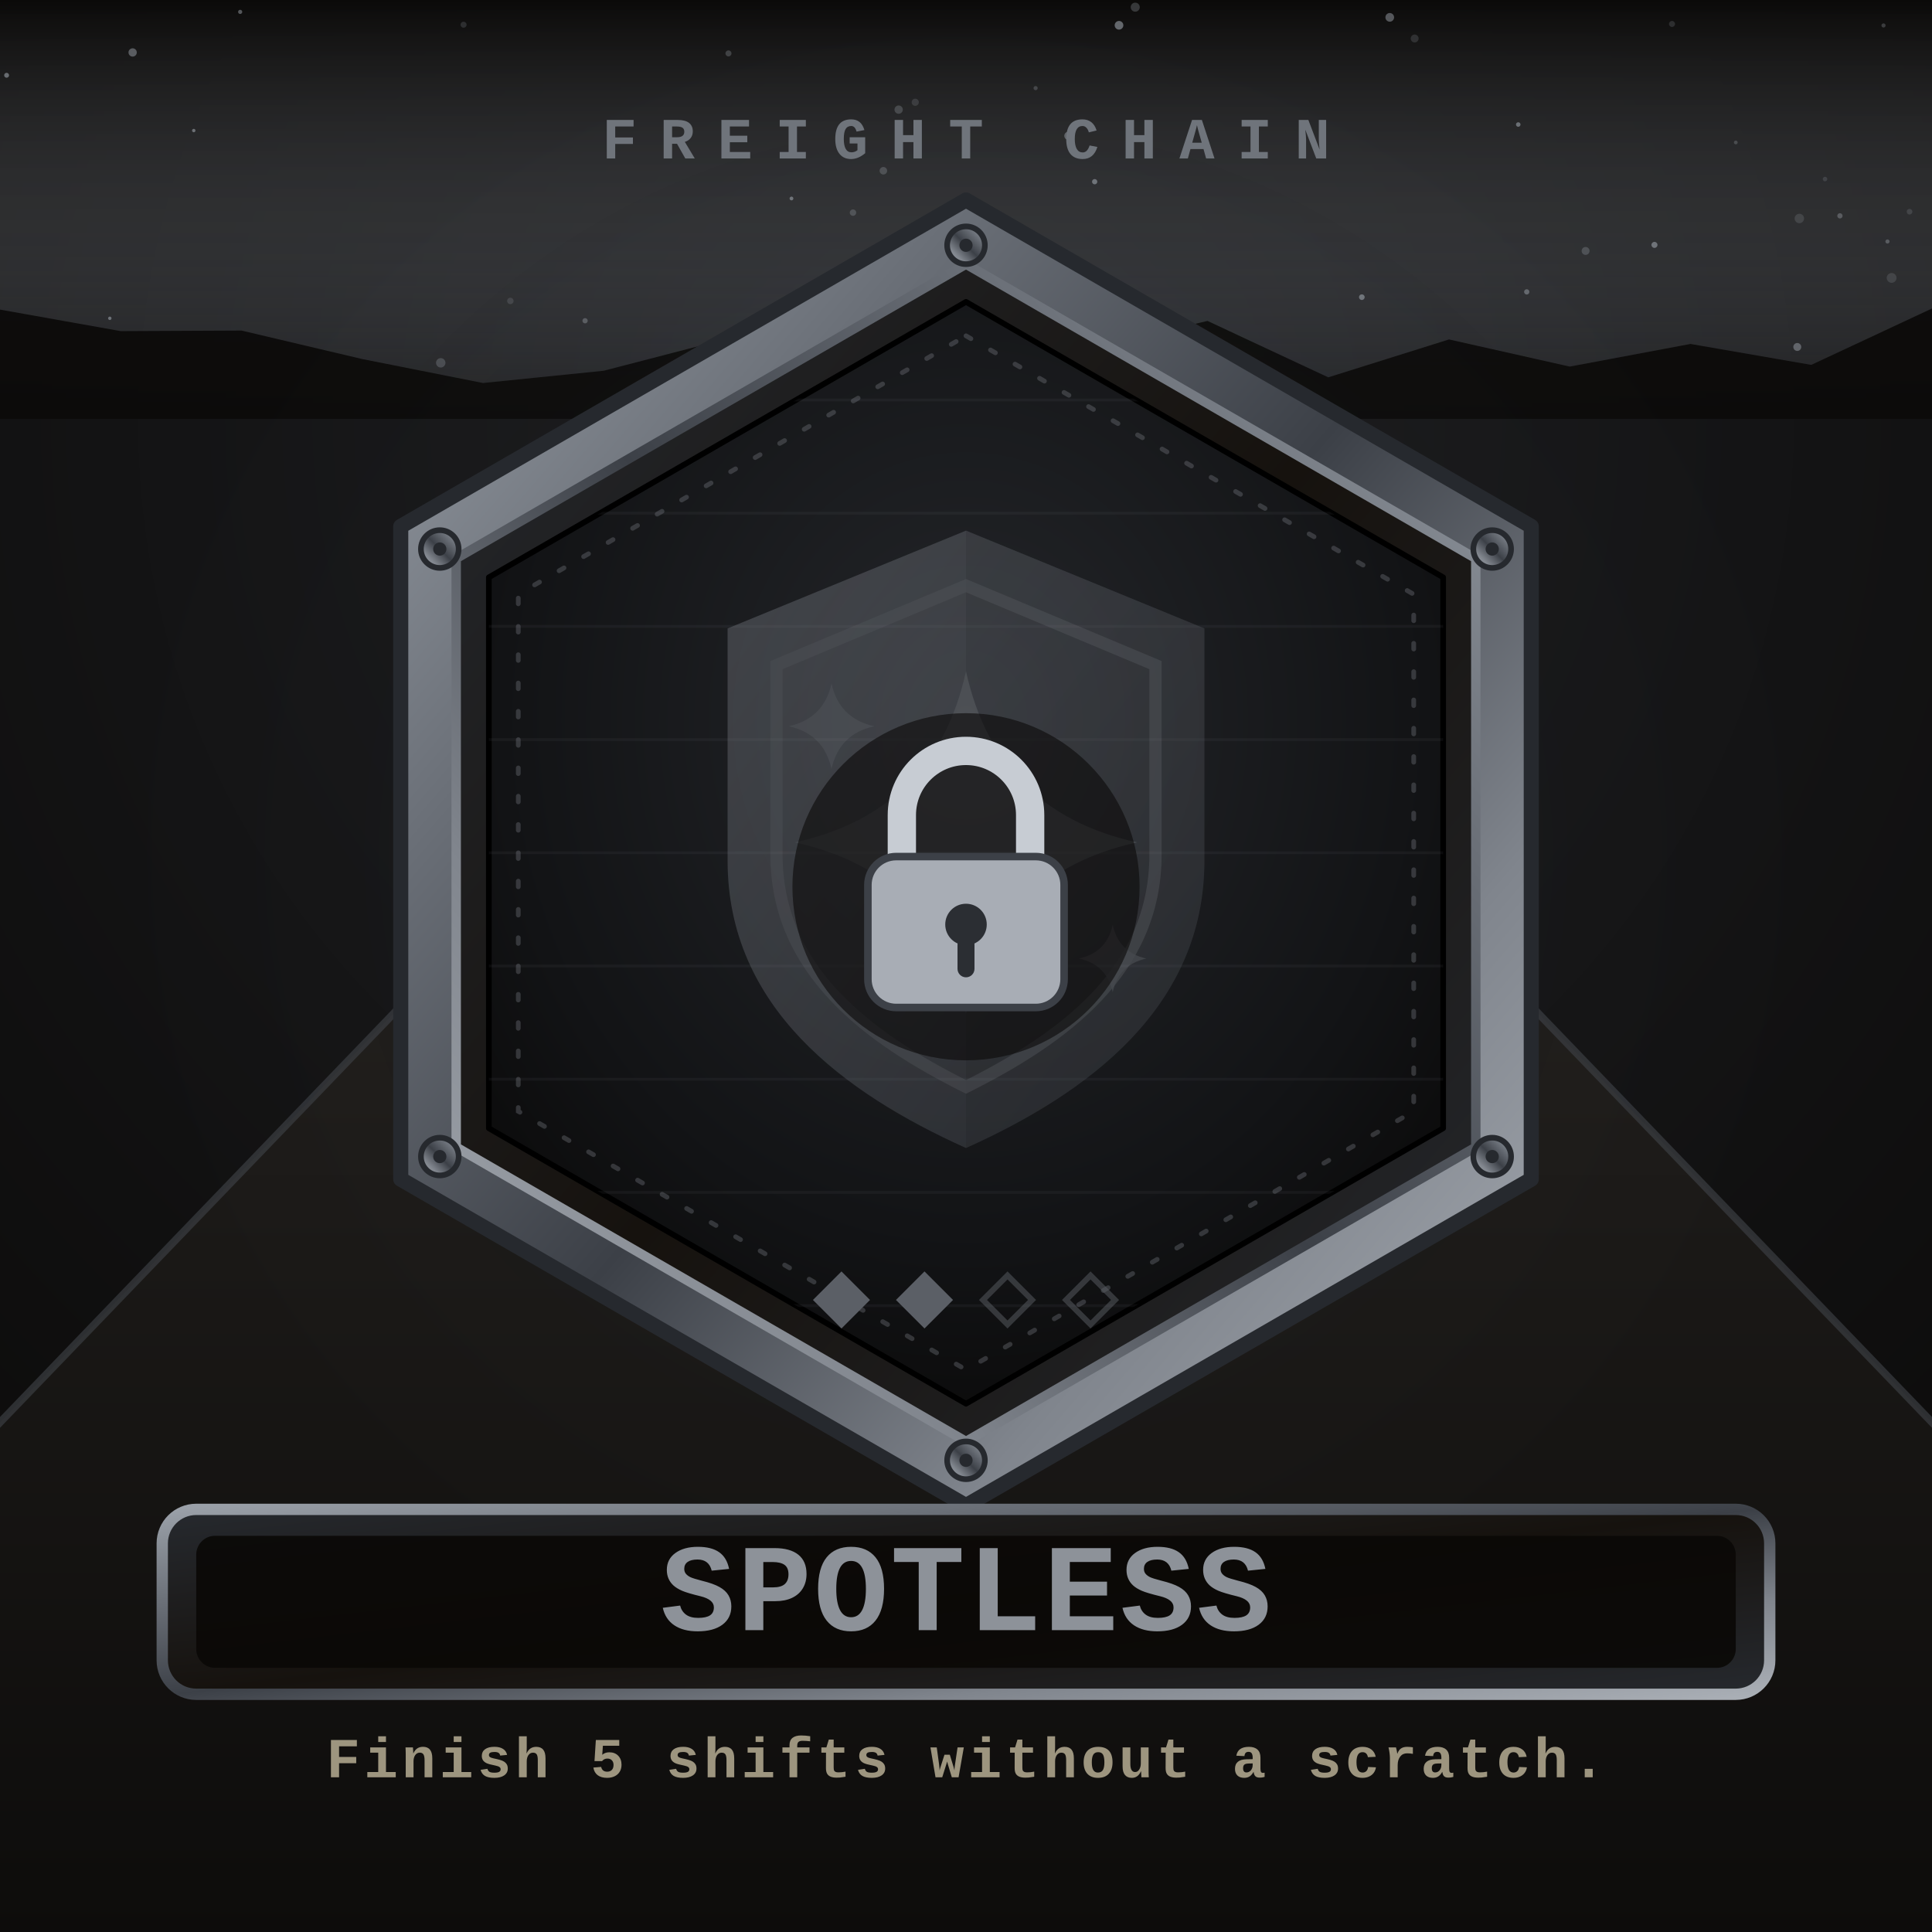
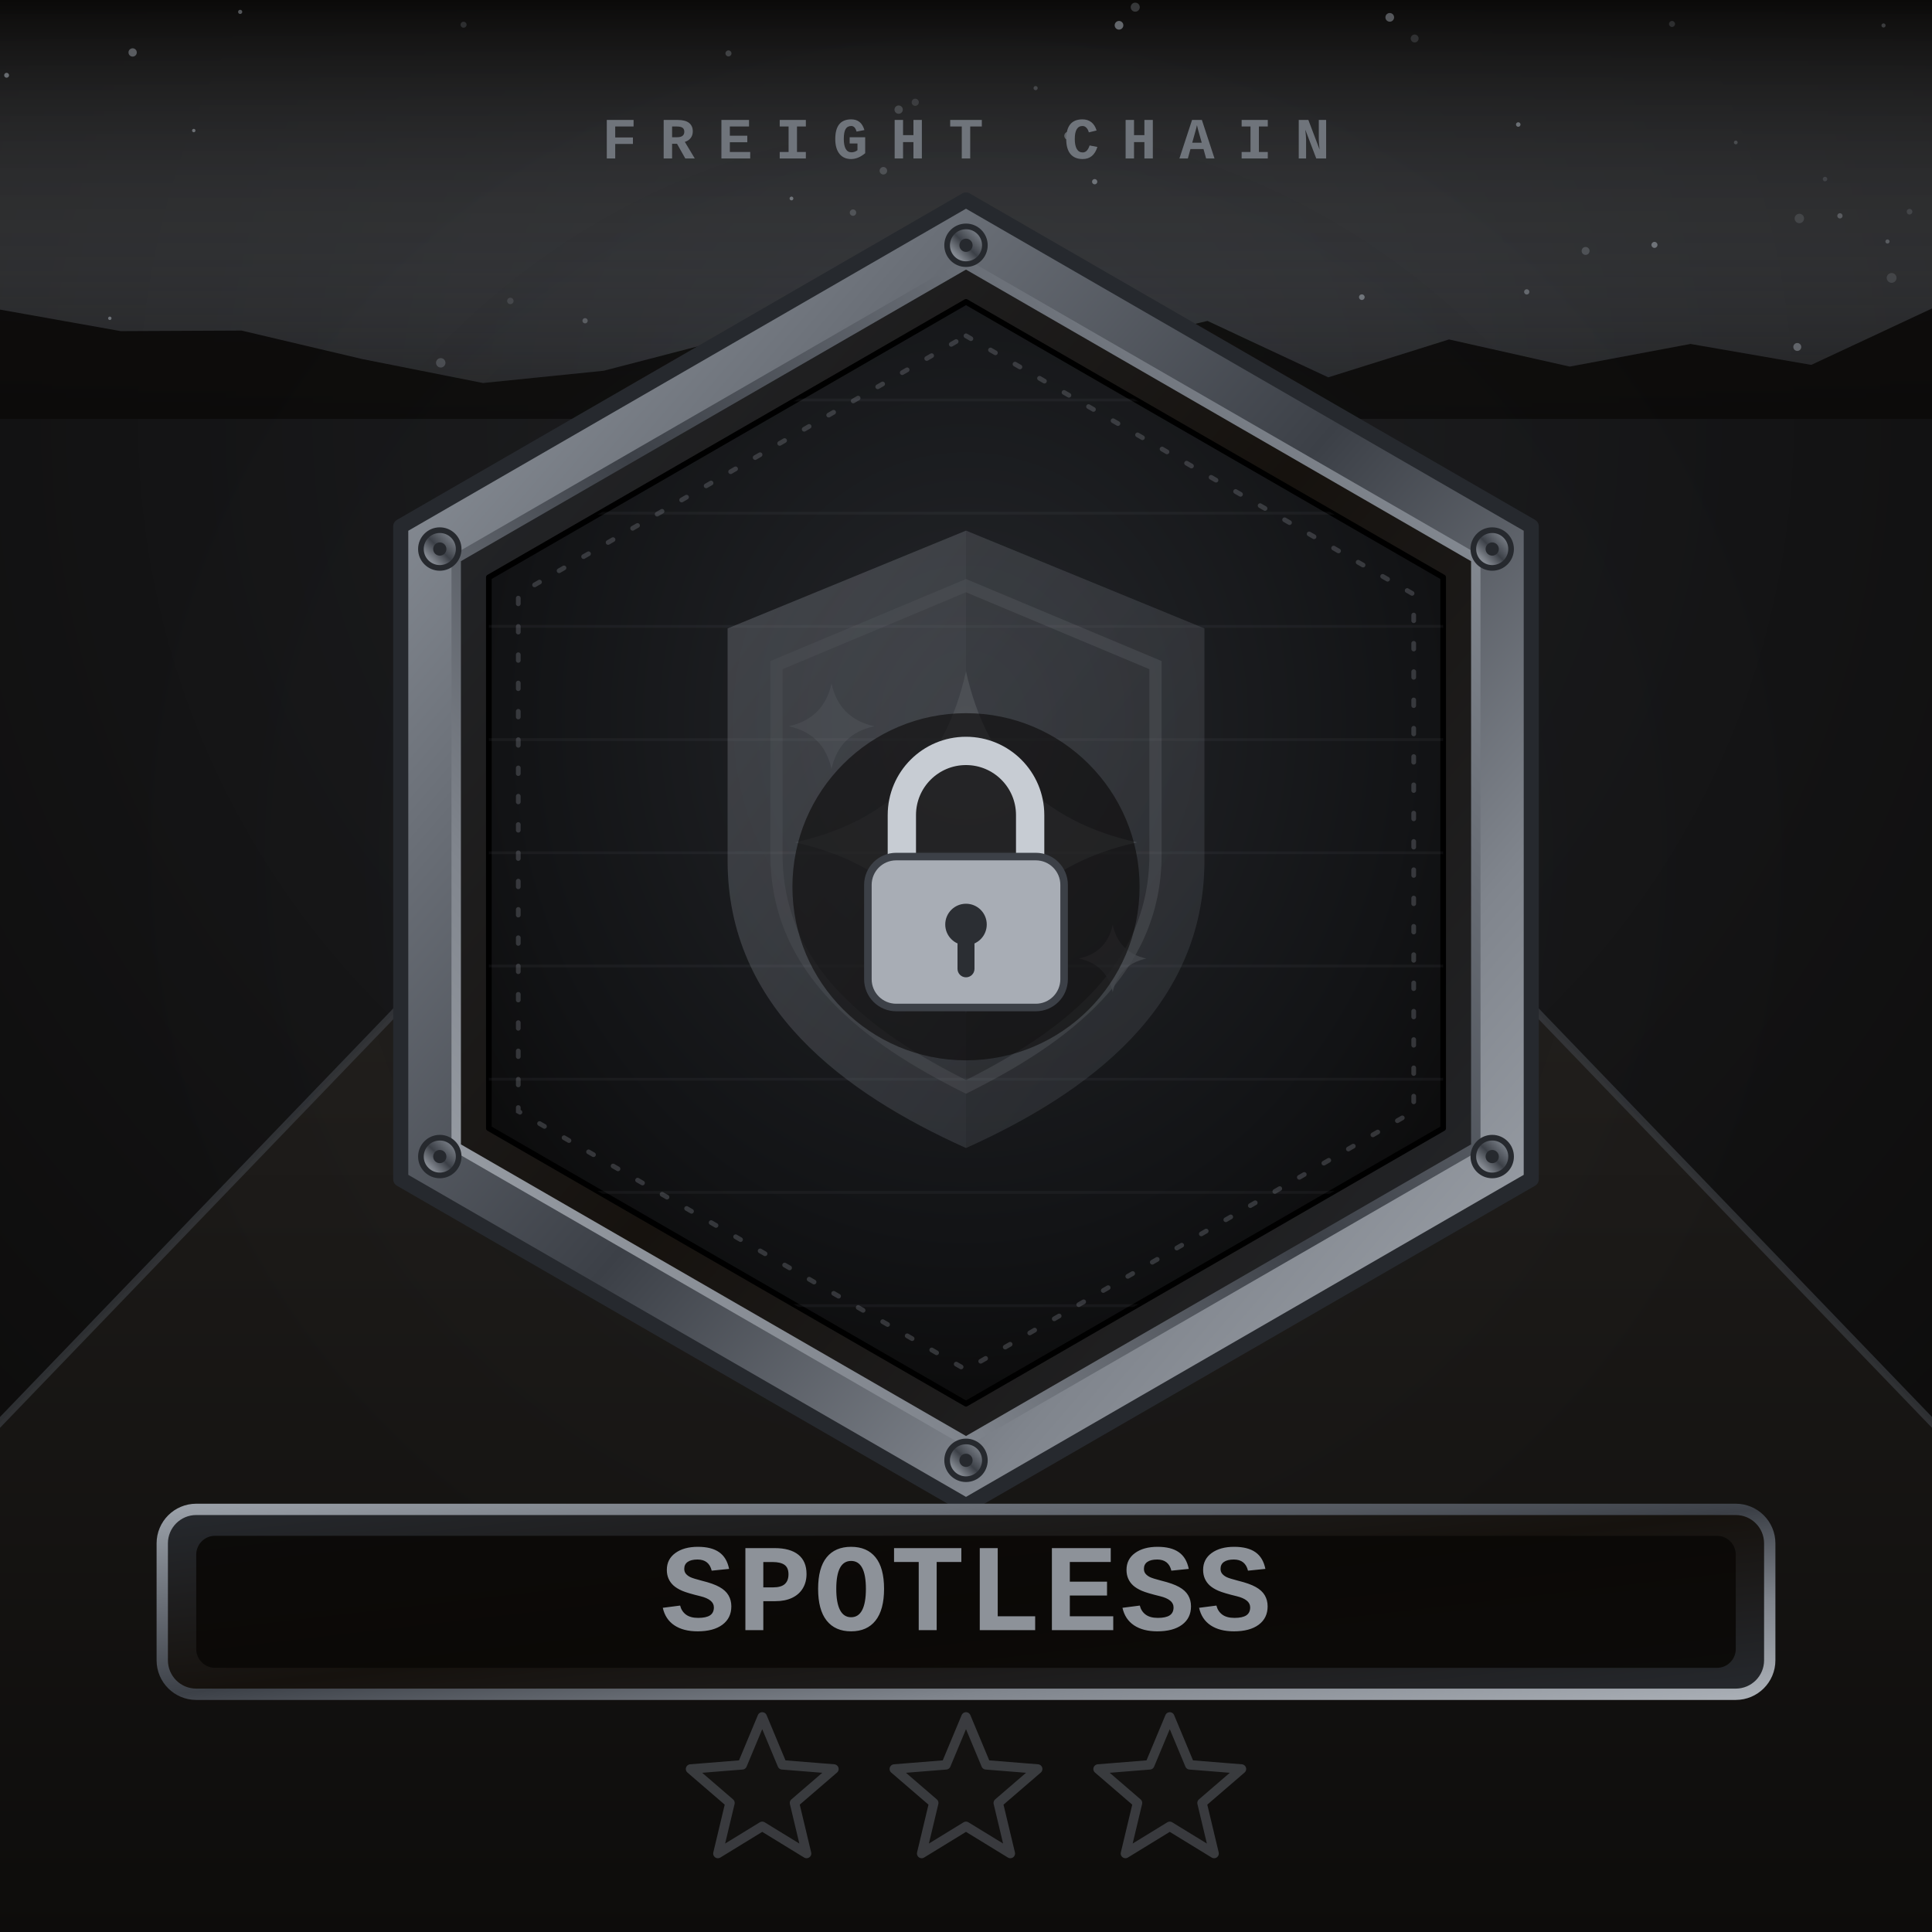
<svg xmlns="http://www.w3.org/2000/svg" width="1024" height="1024" viewBox="0 0 1024 1024" role="img" aria-label="Spotless – Freight Chain achievement (locked)">
  <defs>
    <radialGradient id="bg" cx="50%" cy="22%" r="85%">
      <stop offset="0" stop-color="#1c1d20" />
      <stop offset="1" stop-color="#0b0a09" />
    </radialGradient>
    <linearGradient id="sky" x1="0" y1="0" x2="0" y2="1">
      <stop offset="0" stop-color="#0b0a09" />
      <stop offset="1" stop-color="#7b7f86" stop-opacity="0.1" />
    </linearGradient>
    <linearGradient id="road" x1="0" y1="0" x2="0" y2="1">
      <stop offset="0" stop-color="#2a2724" />
      <stop offset="1" stop-color="#0d0c0b" />
    </linearGradient>
    <linearGradient id="rim" x1="0" y1="0" x2="1" y2="1">
      <stop offset="0%" stop-color="#9aa0a8" />
      <stop offset="25%" stop-color="#6a6f77" />
      <stop offset="50%" stop-color="#3c4047" />
      <stop offset="75%" stop-color="#80858d" />
      <stop offset="100%" stop-color="#a9aeb5" />
    </linearGradient>
    <linearGradient id="rimB" x1="1" y1="0" x2="0" y2="1">
      <stop offset="0%" stop-color="#9aa0a8" />
      <stop offset="25%" stop-color="#6a6f77" />
      <stop offset="50%" stop-color="#3c4047" />
      <stop offset="75%" stop-color="#80858d" />
      <stop offset="100%" stop-color="#a9aeb5" />
    </linearGradient>
    <linearGradient id="bevel" x1="0" y1="0" x2="1" y2="1">
      <stop offset="0" stop-color="#26292e" />
      <stop offset=".5" stop-color="#16120e" />
      <stop offset="1" stop-color="#26292e" />
    </linearGradient>
    <radialGradient id="plate" cx="50%" cy="38%" r="75%">
      <stop offset="0" stop-color="#24262a" />
      <stop offset=".65" stop-color="#121315" />
      <stop offset="1" stop-color="#070605" />
    </radialGradient>
    <radialGradient id="halo" cx="50%" cy="50%" r="50%">
      <stop offset="0" stop-color="#7b7f86" stop-opacity="0.06" />
      <stop offset="1" stop-color="#7b7f86" stop-opacity="0" />
    </radialGradient>
    <linearGradient id="ga" x1="0" y1="0" x2="1" y2="1">
      <stop offset="0" stop-color="#8b9099" />
      <stop offset="1" stop-color="#4c5058" />
    </linearGradient>
    <linearGradient id="sheen" x1="0" y1="0" x2="1" y2="1">
      <stop offset="0" stop-color="#fff" stop-opacity="0" />
      <stop offset=".45" stop-color="#fff" stop-opacity="0" />
      <stop offset=".5" stop-color="#fff" stop-opacity="0" />
      <stop offset=".56" stop-color="#fff" stop-opacity="0" />
      <stop offset="1" stop-color="#fff" stop-opacity="0" />
    </linearGradient>
    <filter id="glow" x="-30%" y="-30%" width="160%" height="160%">
      <feGaussianBlur stdDeviation="9" result="b" />
      <feMerge>
        <feMergeNode in="b" />
        <feMergeNode in="SourceGraphic" />
      </feMerge>
    </filter>
  </defs>
  <rect width="1024" height="1024" fill="url(#bg)" />
  <rect width="1024" height="222" fill="url(#sky)" />
  <circle cx="386.1" cy="28.3" r="1.6" fill="#9aa0a8" opacity="0.3" />
  <circle cx="576.1" cy="184.6" r="1.2" fill="#9aa0a8" opacity="0.6" />
  <circle cx="3.5" cy="39.9" r="1.3" fill="#9aa0a8" opacity="0.6" />
  <circle cx="476.3" cy="58.1" r="2.2" fill="#9aa0a8" opacity="0.3" />
  <circle cx="952.6" cy="183.9" r="2.1" fill="#9aa0a8" opacity="0.5" />
  <circle cx="548.9" cy="46.7" r="1.1" fill="#9aa0a8" opacity="0.3" />
  <circle cx="749.8" cy="20.4" r="2.1" fill="#9aa0a8" opacity="0.2" />
  <circle cx="557.9" cy="170.7" r="2.3" fill="#9aa0a8" opacity="0.4" />
  <circle cx="601.7" cy="3.8" r="2.4" fill="#9aa0a8" opacity="0.3" />
  <circle cx="967.3" cy="94.9" r="1.2" fill="#9aa0a8" opacity="0.2" />
  <circle cx="566.3" cy="72" r="2.2" fill="#9aa0a8" opacity="0.5" />
  <circle cx="58.2" cy="168.7" r="0.9" fill="#9aa0a8" opacity="0.6" />
  <circle cx="453.4" cy="167.4" r="2" fill="#9aa0a8" opacity="0.5" />
  <circle cx="485.1" cy="54.2" r="1.9" fill="#9aa0a8" opacity="0.2" />
  <circle cx="886.2" cy="12.7" r="1.6" fill="#9aa0a8" opacity="0.2" />
  <circle cx="529.9" cy="139.4" r="1.9" fill="#9aa0a8" opacity="0.4" />
  <circle cx="1002.6" cy="147.3" r="2.6" fill="#9aa0a8" opacity="0.2" />
  <circle cx="593.1" cy="13.4" r="2.3" fill="#9aa0a8" opacity="0.6" />
  <circle cx="665.6" cy="208.3" r="0.9" fill="#9aa0a8" opacity="0.4" />
  <circle cx="809.2" cy="154.7" r="1.4" fill="#9aa0a8" opacity="0.5" />
  <circle cx="270.5" cy="159.5" r="1.7" fill="#9aa0a8" opacity="0.2" />
  <circle cx="419.5" cy="105.2" r="1" fill="#9aa0a8" opacity="0.6" />
  <circle cx="975.2" cy="114.4" r="1.4" fill="#9aa0a8" opacity="0.4" />
  <circle cx="721.8" cy="157.5" r="1.5" fill="#9aa0a8" opacity="0.6" />
  <circle cx="1012.1" cy="112.2" r="1.5" fill="#9aa0a8" opacity="0.2" />
  <circle cx="840.4" cy="133" r="2.1" fill="#9aa0a8" opacity="0.3" />
  <circle cx="102.7" cy="69.2" r="0.9" fill="#9aa0a8" opacity="0.6" />
  <circle cx="580.2" cy="96.3" r="1.4" fill="#9aa0a8" opacity="0.6" />
  <circle cx="361" cy="214.8" r="1.6" fill="#9aa0a8" opacity="0.3" />
  <circle cx="127.3" cy="6.3" r="1.1" fill="#9aa0a8" opacity="0.5" />
  <circle cx="233.6" cy="192.3" r="2.5" fill="#9aa0a8" opacity="0.3" />
  <circle cx="920" cy="75.5" r="1" fill="#9aa0a8" opacity="0.3" />
  <circle cx="535.6" cy="145" r="1.2" fill="#9aa0a8" opacity="0.2" />
  <circle cx="1000.4" cy="128" r="1.1" fill="#9aa0a8" opacity="0.4" />
  <circle cx="953.7" cy="115.8" r="2.5" fill="#9aa0a8" opacity="0.2" />
  <circle cx="804.7" cy="66" r="1.2" fill="#9aa0a8" opacity="0.6" />
  <circle cx="310.1" cy="170" r="1.4" fill="#9aa0a8" opacity="0.4" />
  <circle cx="70.3" cy="27.8" r="2.2" fill="#9aa0a8" opacity="0.5" />
  <circle cx="876.9" cy="129.8" r="1.6" fill="#9aa0a8" opacity="0.6" />
  <circle cx="452.1" cy="112.7" r="1.7" fill="#9aa0a8" opacity="0.3" />
  <circle cx="490.2" cy="172.5" r="2.3" fill="#9aa0a8" opacity="0.5" />
  <circle cx="508.7" cy="199.8" r="2.2" fill="#9aa0a8" opacity="0.5" />
  <circle cx="736.6" cy="9.2" r="2.3" fill="#9aa0a8" opacity="0.5" />
  <circle cx="468.2" cy="90.5" r="2" fill="#9aa0a8" opacity="0.3" />
  <circle cx="998.3" cy="13.5" r="1.1" fill="#9aa0a8" opacity="0.3" />
  <circle cx="245.7" cy="13.1" r="1.6" fill="#9aa0a8" opacity="0.2" />
  <path d="M0 222L0 164.1L64 175.5L128 175.2L192 190.3L256 203L320 196.5L384 179.9L448 183.4L512 166.6L576 185.1L640 170.1L704 200L768 179.9L832 194.3L896 182.3L960 193.4L1024 163.5L1024 222Z" fill="#0a0908" opacity=".9" />
  <polygon points="512,222 -260,1024 1284,1024" fill="url(#road)" />
  <line x1="512" y1="222" x2="-260" y2="1024" stroke="#3a3d42" stroke-width="4" opacity=".7" />
  <line x1="512" y1="222" x2="1284" y2="1024" stroke="#3a3d42" stroke-width="4" opacity=".7" />
  <polygon points="510.4,222.9 513.6,222.9 514.1,247 509.9,247" fill="#5b5f66" opacity="0.5" />
  <polygon points="508.8,296.6 515.2,296.6 516.4,349.9 507.6,349.9" fill="#5b5f66" opacity="0.5" />
  <polygon points="505.8,428.4 518.2,428.4 519.8,502.4 504.2,502.4" fill="#5b5f66" opacity="0.5" />
  <polygon points="501.9,603.9 522.1,603.9 524.1,695.3 499.9,695.3" fill="#5b5f66" opacity="0.5" />
  <circle cx="512" cy="452" r="470" fill="url(#halo)" />
  <text x="512" y="84" text-anchor="middle" font-family="ui-monospace,'SF Mono',Menlo,Consolas,'Liberation Mono','DejaVu Sans Mono',monospace" font-size="31" font-weight="700" fill="#6f747b" letter-spacing="12">FREIGHT CHAIN</text>
  <polygon points="512,106 811.6,279 811.6,625 512,798 212.4,625 212.4,279" fill="url(#rim)" stroke="#26292e" stroke-width="8" stroke-linejoin="round" />
  <polygon points="512,140 782.2,296 782.2,608 512,764 241.8,608 241.8,296" fill="url(#bevel)" stroke="url(#rimB)" stroke-width="5" stroke-linejoin="round" />
  <polygon points="512,160 764.9,306 764.9,598 512,744 259.1,598 259.1,306" fill="url(#plate)" stroke="#000" stroke-width="3" stroke-linejoin="round" />
  <g stroke="#7b7f86" stroke-width="1.5" opacity="0.08" clip-path="url(#cl)">
    <line x1="212" y1="212" x2="812" y2="212" />
    <line x1="212" y1="272" x2="812" y2="272" />
    <line x1="212" y1="332" x2="812" y2="332" />
    <line x1="212" y1="392" x2="812" y2="392" />
    <line x1="212" y1="452" x2="812" y2="452" />
    <line x1="212" y1="512" x2="812" y2="512" />
    <line x1="212" y1="572" x2="812" y2="572" />
    <line x1="212" y1="632" x2="812" y2="632" />
    <line x1="212" y1="692" x2="812" y2="692" />
  </g>
  <clipPath id="cl">
    <polygon points="512,160 764.9,306 764.9,598 512,744 259.1,598 259.1,306" />
  </clipPath>
  <polygon points="512,178 749.3,315 749.3,589 512,726 274.7,589 274.7,315" fill="none" stroke="#7b7f86" stroke-width="2.5" stroke-dasharray="3 12" stroke-linecap="round" opacity="0.35" />
  <circle cx="512" cy="130" r="10" fill="url(#rimB)" stroke="#26292e" stroke-width="3" />
  <circle cx="512" cy="130" r="3.5" fill="#26292e" />
  <circle cx="790.9" cy="291" r="10" fill="url(#rimB)" stroke="#26292e" stroke-width="3" />
  <circle cx="790.9" cy="291" r="3.5" fill="#26292e" />
  <circle cx="790.9" cy="613" r="10" fill="url(#rimB)" stroke="#26292e" stroke-width="3" />
  <circle cx="790.9" cy="613" r="3.5" fill="#26292e" />
  <circle cx="512" cy="774" r="10" fill="url(#rimB)" stroke="#26292e" stroke-width="3" />
  <circle cx="512" cy="774" r="3.5" fill="#26292e" />
  <circle cx="233.1" cy="613" r="10" fill="url(#rimB)" stroke="#26292e" stroke-width="3" />
  <circle cx="233.1" cy="613" r="3.5" fill="#26292e" />
  <circle cx="233.1" cy="291" r="10" fill="url(#rimB)" stroke="#26292e" stroke-width="3" />
  <circle cx="233.1" cy="291" r="3.5" fill="#26292e" />
  <g transform="translate(512 440) scale(1.62)" opacity=".34">
    <g>
      <path d="M0 -98L78 -66V10C78 58 40 86 0 104C-40 86 -78 58 -78 10V-66Z" fill="url(#ga)" />
      <path d="M0 -98L78 -66V10C78 58 40 86 0 104Z" fill="#17181a" opacity=".16" />
      <path d="M0 -80L62 -54V8C62 46 32 68 0 84C-32 68 -62 46 -62 8V-54Z" fill="none" stroke="#9aa0a8" stroke-width="4" opacity=".7" />
      <path d="M0 -52 Q10.08 -6.08 56 4 Q10.08 14.08 0 60 Q-10.08 14.08 -56 4 Q-10.08 -6.08 0 -52Z" fill="#9aa0a8" opacity="1" />
      <path d="M-44 -48 Q-41.48 -36.52 -30 -34 Q-41.48 -31.48 -44 -20 Q-46.52 -31.48 -58 -34 Q-46.52 -36.52 -44 -48Z" fill="#9aa0a8" opacity="0.85" />
      <path d="M48 31 Q49.98 40.02 59 42 Q49.98 43.98 48 53 Q46.02 43.98 37 42 Q46.02 40.02 48 31Z" fill="#9aa0a8" opacity="0.8" />
    </g>
  </g>
  <g transform="translate(512 470)">
    <circle r="92" fill="#0b0a09" opacity=".62" />
    <path d="M-34 -14V-38A34 34 0 0 1 34 -38V-14" fill="none" stroke="#c7ccd3" stroke-width="15" stroke-linecap="round" />
    <rect x="-52" y="-16" width="104" height="80" rx="15" fill="#a8adb5" />
    <rect x="-52" y="-16" width="104" height="80" rx="15" fill="none" stroke="#3c4047" stroke-width="4" />
    <circle cy="20" r="11" fill="#2b2e33" />
    <rect x="-4.5" y="26" width="9" height="22" rx="4.5" fill="#2b2e33" />
  </g>
-   <polygon points="446,676 459,689 446,702 433,689" fill="#5b5f66" stroke="#5b5f66" stroke-width="3" opacity="1" />
-   <polygon points="490,676 503,689 490,702 477,689" fill="#5b5f66" stroke="#5b5f66" stroke-width="3" opacity="1" />
-   <polygon points="534,676 547,689 534,702 521,689" fill="none" stroke="#5b5f66" stroke-width="3" opacity="0.5" />
-   <polygon points="578,676 591,689 578,702 565,689" fill="none" stroke="#5b5f66" stroke-width="3" opacity="0.5" />
  <polygon points="512,106 811.6,279 811.6,625 512,798 212.4,625 212.4,279" fill="url(#sheen)" stroke="none" />
  <rect x="86" y="800" width="852" height="98" rx="18" fill="url(#bevel)" stroke="url(#rim)" stroke-width="6" />
  <rect x="104" y="814" width="816" height="70" rx="10" fill="#0a0806" opacity=".9" />
  <text x="512" y="864" text-anchor="middle" font-family="ui-monospace,'SF Mono',Menlo,Consolas,'Liberation Mono','DejaVu Sans Mono',monospace" font-size="66" font-weight="800" fill="#8d9299" letter-spacing="1">SPOTLESS</text>
-   <text x="512" y="942" text-anchor="middle" font-family="ui-monospace,'SF Mono',Menlo,Consolas,'Liberation Mono','DejaVu Sans Mono',monospace" font-size="30" font-weight="700" fill="#9d957f" letter-spacing="2">
-     <tspan x="512" dy="0">Finish 5 shifts without a scratch.</tspan>
-   </text>
+   <polygon points="404,910 414.6,935.4 442,937.6 421.1,955.6 427.5,982.4 404,968 380.5,982.4 386.9,955.6 366,937.6 393.4,935.4" fill="#5b5f66" fill-opacity=".08" stroke="#5b5f66" stroke-width="5" stroke-linejoin="round" stroke-dasharray="0" stroke-linecap="round" opacity="0.55" />
+   <polygon points="512,910 522.6,935.4 550,937.6 529.1,955.6 535.5,982.4 512,968 488.5,982.4 494.9,955.6 474,937.6 501.4,935.4" fill="#5b5f66" fill-opacity=".08" stroke="#5b5f66" stroke-width="5" stroke-linejoin="round" stroke-dasharray="0" stroke-linecap="round" opacity="0.55" />
+   <polygon points="620,910 630.6,935.4 658,937.6 637.1,955.6 643.5,982.4 620,968 596.5,982.4 602.9,955.6 582,937.6 609.4,935.4" fill="#5b5f66" fill-opacity=".08" stroke="#5b5f66" stroke-width="5" stroke-linejoin="round" stroke-dasharray="0" stroke-linecap="round" opacity="0.55" />
</svg>
